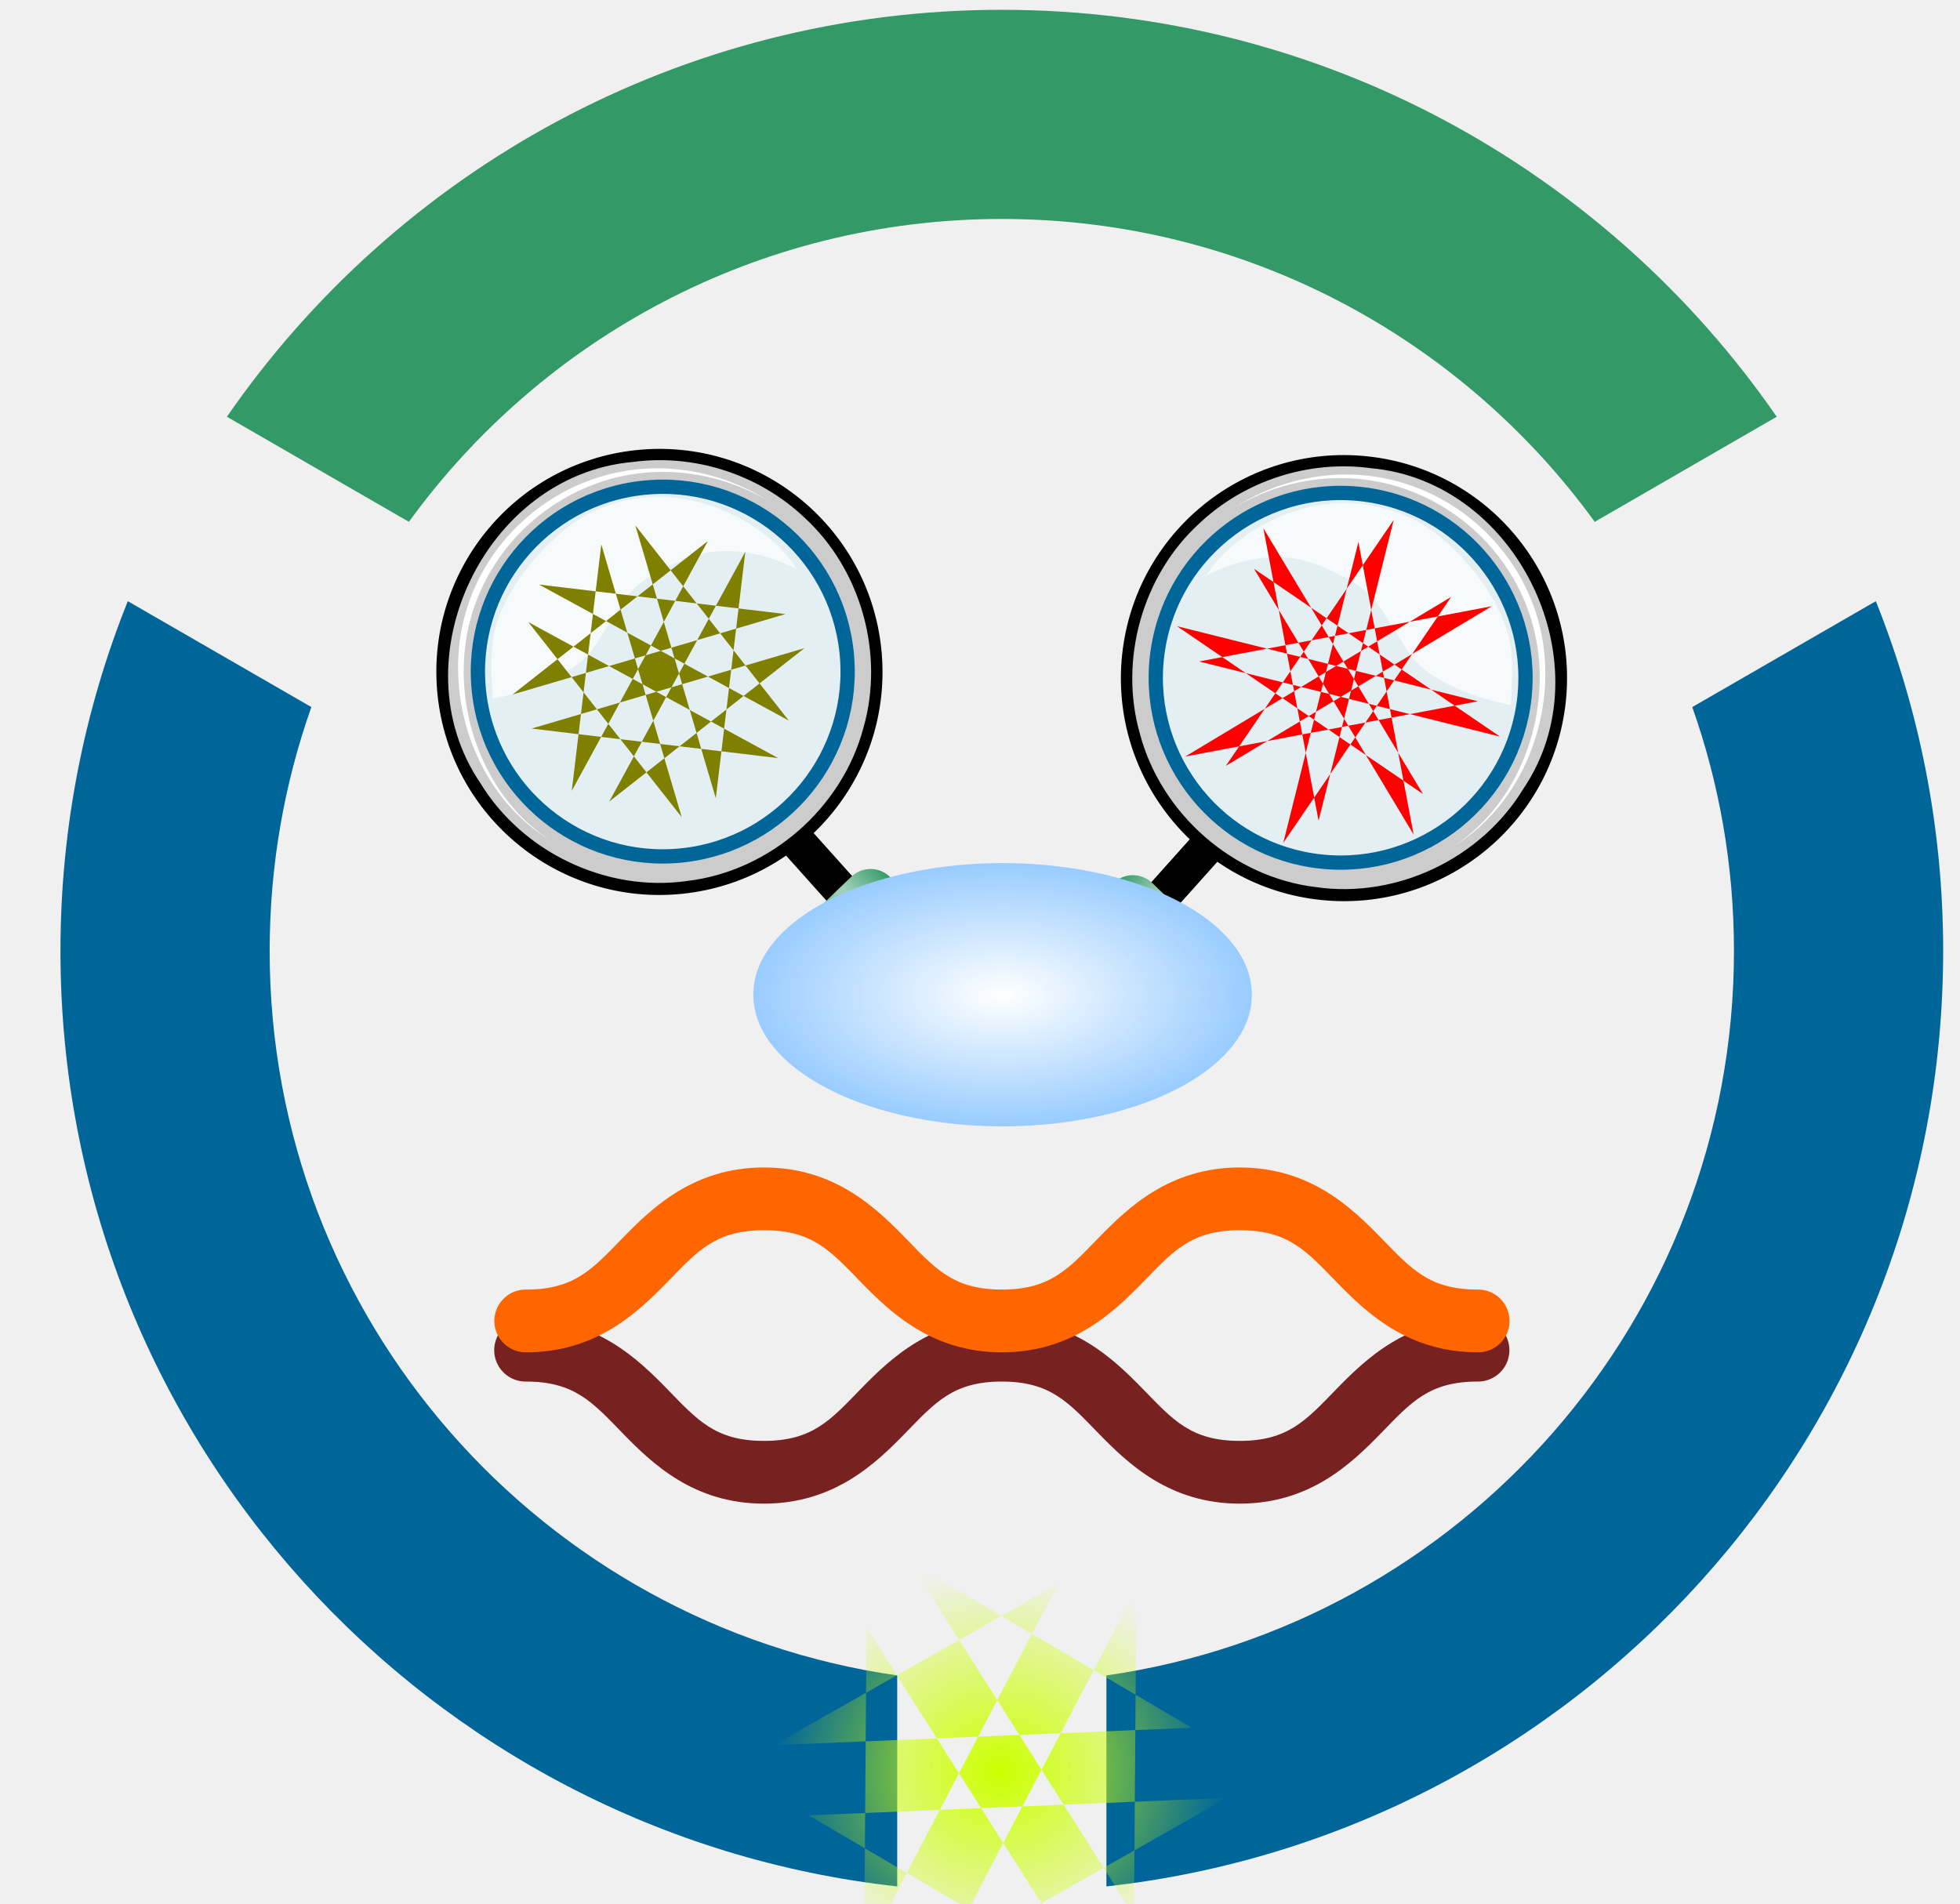
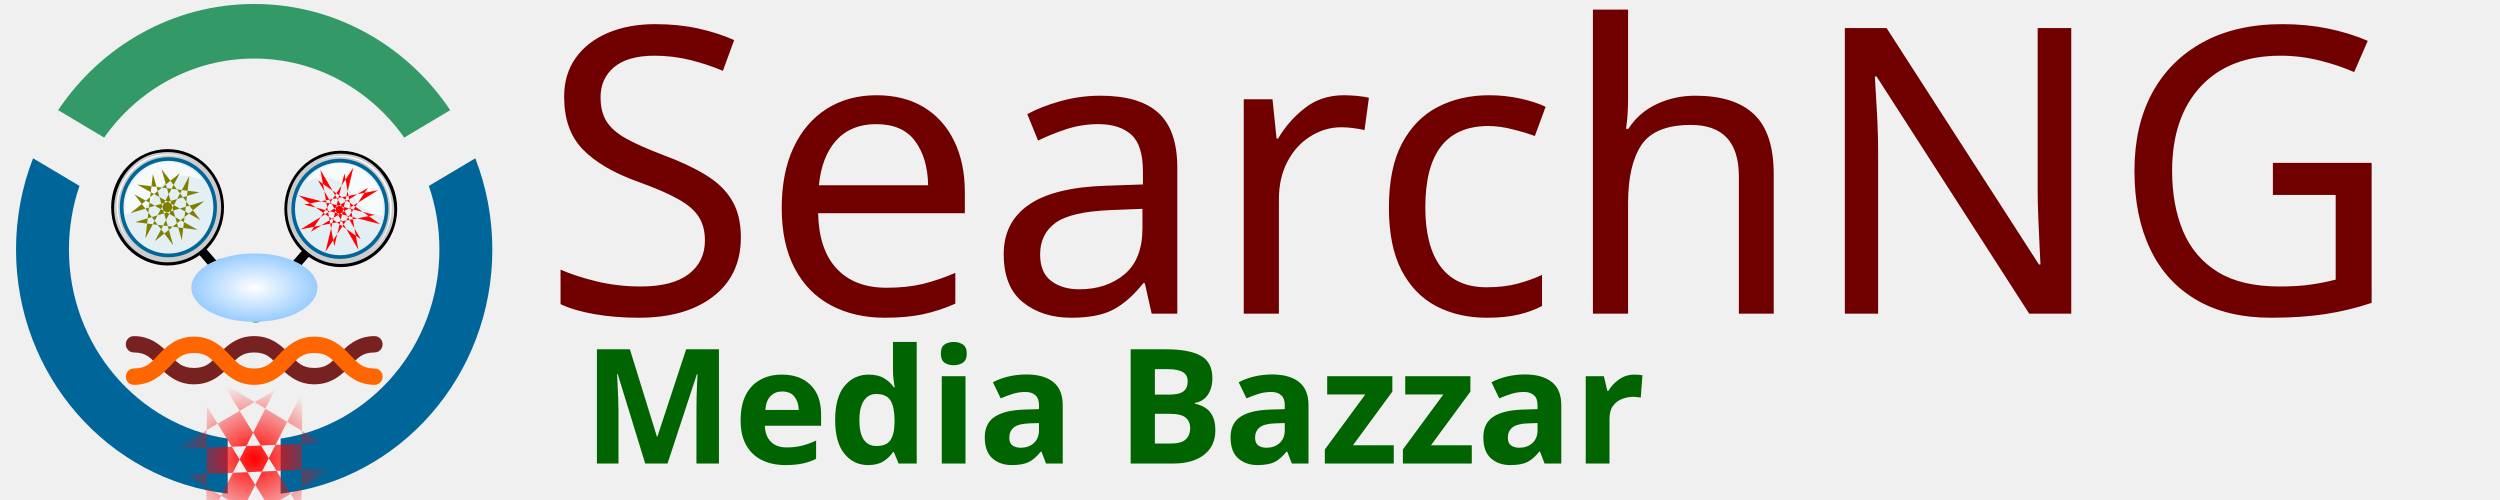
- <svg xmlns="http://www.w3.org/2000/svg" xmlns:ns1="http://www.openswatchbook.org/uri/2009/osb" xmlns:xlink="http://www.w3.org/1999/xlink" version="1.0" width="525" height="510" id="svg2">
+ <svg xmlns="http://www.w3.org/2000/svg" xmlns:ns1="http://www.openswatchbook.org/uri/2009/osb" xmlns:xlink="http://www.w3.org/1999/xlink" version="1.0" width="250" height="50" id="svg2">
  <defs id="defs4">
-     <linearGradient id="linearGradient4365">
-       <stop style="stop-color:#ccff00;stop-opacity:1;" offset="0" id="stop4367" />
-       <stop style="stop-color:#ccff00;stop-opacity:0;" offset="1" id="stop4369" />
+     <linearGradient id="linearGradient3824">
+       <stop style="stop-color:#ff0000;stop-opacity:1;" offset="0" id="stop3826" />
+       <stop style="stop-color:#ff0000;stop-opacity:0;" offset="1" id="stop3828" />
    </linearGradient>
    <linearGradient id="linearGradient4349">
      <stop style="stop-color:#00ffcc;stop-opacity:1;" offset="0" id="stop4351" />
      <stop style="stop-color:#00ffcc;stop-opacity:0;" offset="1" id="stop4353" />
    </linearGradient>
    <linearGradient id="linearGradient4291" ns1:paint="gradient">
      <stop style="stop-color:#00ff00;stop-opacity:1;" offset="0" id="stop4293" />
      <stop style="stop-color:#00ff00;stop-opacity:0;" offset="1" id="stop4295" />
    </linearGradient>
    <linearGradient id="linearGradient23518">
      <stop style="stop-color:white;stop-opacity:1;" offset="0" id="stop23520" />
      <stop style="stop-color:white;stop-opacity:0;" offset="1" id="stop23522" />
    </linearGradient>
    <linearGradient id="linearGradient20734">
      <stop style="stop-color:#396;stop-opacity:1;" offset="0" id="stop20736" />
      <stop style="stop-color:#396;stop-opacity:0;" offset="1" id="stop20738" />
    </linearGradient>
    <linearGradient y2="135.627" x2="189.679" y1="135.627" x1="98.558" gradientUnits="userSpaceOnUse" id="XMLID_3_">
      <stop id="stop184" style="stop-color:#FFFFFF" offset="0" />
      <stop id="stop185" style="stop-color:#CBD5E8" offset="1" />
    </linearGradient>
-     <linearGradient gradientTransform="matrix(0.9999,1.2e-2,-1.2e-2,0.9999,2.579,-2.6)" y2="208.091" x2="223.183" y1="220.92" x1="211.957" gradientUnits="userSpaceOnUse" id="XMLID_2_">
+     <linearGradient gradientTransform="matrix(0.9999,0.012,-0.012,0.9999,2.579,-2.6)" y2="208.091" x2="223.183" y1="220.92" x1="211.957" gradientUnits="userSpaceOnUse" id="XMLID_2_">
      <stop id="stop173" style="stop-color:#FF9900" offset="0" />
      <stop id="stop174" style="stop-color:#FFCC66" offset="1" />
    </linearGradient>
    <linearGradient y2="312.21" x2="312.329" y1="86.276" x1="86.395" gradientUnits="userSpaceOnUse" id="XMLID_1_">
      <stop id="stop161" style="stop-color:#FFFFFF" offset="0" />
      <stop id="stop162" style="stop-color:#99CCFF" offset="1" />
    </linearGradient>
-     <radialGradient xlink:href="#linearGradient20734" id="radialGradient22594" gradientUnits="userSpaceOnUse" gradientTransform="matrix(5.830396,-8.501511e-2,1.255933e-2,0.861342,-2378.125,47.6319)" cx="492.216" cy="41.73" fx="492.216" fy="41.73" r="77.346" />
-     <radialGradient xlink:href="#linearGradient23518" id="radialGradient23524" cx="509.689" cy="110.402" fx="509.689" fy="110.402" r="73.696" gradientTransform="matrix(9.974105,0.147426,-4.968894e-3,0.33617,-4573.454,-1.852986)" gradientUnits="userSpaceOnUse" />
-     <radialGradient xlink:href="#linearGradient23518-0" id="radialGradient23524-6" cx="509.689" cy="110.402" fx="509.689" fy="110.402" r="73.696" gradientTransform="matrix(9.974105,0.147426,-0.00496889,0.33617,-4573.454,-1.852986)" gradientUnits="userSpaceOnUse" />
+     <radialGradient xlink:href="#linearGradient20734" id="radialGradient22594" gradientUnits="userSpaceOnUse" gradientTransform="matrix(5.830396,-0.08501511,0.01255933,0.861342,-2378.125,47.6319)" cx="492.216" cy="41.73" fx="492.216" fy="41.73" r="77.346" />
+     <radialGradient xlink:href="#linearGradient23518" id="radialGradient23524" cx="509.689" cy="110.402" fx="509.689" fy="110.402" r="73.696" gradientTransform="matrix(9.974105,0.147426,-0.00496889,0.33617,-4573.454,-1.852986)" gradientUnits="userSpaceOnUse" />
    <linearGradient id="linearGradient23518-0">
      <stop style="stop-color:white;stop-opacity:1;" offset="0" id="stop23520-2" />
      <stop style="stop-color:white;stop-opacity:0;" offset="1" id="stop23522-4" />
    </linearGradient>
    <radialGradient xlink:href="#linearGradient23518-0-5" id="radialGradient23524-6-9" cx="509.689" cy="110.402" fx="509.689" fy="110.402" r="73.696" gradientTransform="matrix(9.974105,0.147426,-0.00496889,0.33617,-4573.454,-1.852986)" gradientUnits="userSpaceOnUse" />
    <linearGradient id="linearGradient23518-0-5">
      <stop style="stop-color:white;stop-opacity:1;" offset="0" id="stop23520-2-5" />
      <stop style="stop-color:white;stop-opacity:0;" offset="1" id="stop23522-4-4" />
    </linearGradient>
-     <radialGradient xlink:href="#linearGradient23518-0-5" id="radialGradient3314" gradientUnits="userSpaceOnUse" gradientTransform="matrix(9.974105,0.147426,-0.00496889,0.33617,-4573.454,-1.852986)" cx="509.689" cy="110.402" fx="509.689" fy="110.402" r="73.696" />
-     <radialGradient xlink:href="#XMLID_1_" id="radialGradient4355" cx="262.264" cy="268.491" fx="262.264" fy="268.491" r="49.057" gradientTransform="matrix(1,0,0,0.7307692,0,72.28592)" gradientUnits="userSpaceOnUse" />
-     <radialGradient xlink:href="#linearGradient4365" id="radialGradient4371" cx="267.925" cy="466.604" fx="267.925" fy="466.604" r="81.132" gradientTransform="matrix(1,0,0,0.9241649,0,35.38492)" gradientUnits="userSpaceOnUse" />
+     <radialGradient xlink:href="#linearGradient3824" id="radialGradient3832" cx="267.925" cy="466.604" fx="267.925" fy="466.604" r="81.132" gradientTransform="matrix(1,0,0,0.9241649,0,35.38492)" gradientUnits="userSpaceOnUse" />
+     <radialGradient xlink:href="#linearGradient23518-0" id="radialGradient3869" gradientUnits="userSpaceOnUse" gradientTransform="matrix(9.974105,0.147426,-0.00496889,0.33617,-4573.454,-1.852986)" cx="509.689" cy="110.402" fx="509.689" fy="110.402" r="73.696" />
+     <radialGradient xlink:href="#linearGradient23518-0-5" id="radialGradient3871" gradientUnits="userSpaceOnUse" gradientTransform="matrix(9.974105,0.147426,-0.00496889,0.33617,-4573.454,-1.852986)" cx="509.689" cy="110.402" fx="509.689" fy="110.402" r="73.696" />
+     <radialGradient xlink:href="#XMLID_1_" id="radialGradient3873" gradientUnits="userSpaceOnUse" gradientTransform="matrix(1,0,0,0.7307692,0,72.28592)" cx="262.264" cy="268.491" fx="262.264" fy="268.491" r="49.057" />
  </defs>
-   <g id="g6312" transform="matrix(1.173048,0,0,1.173048,-139.8671,-580.5002)">
+   <g id="g6312" transform="matrix(0.1107967,0,0,0.1142509,-13.13886,-56.3969)">
    <path id="path4005" style="fill:#339966;fill-opacity:1;stroke:none" d="m 347.99,497.105 c -73.35,0 -138.151,36.803 -176.945,92.936 l 41.557,24.003 c 30.39,-41.895 79.711,-69.172 135.388,-69.172 55.677,0 104.998,27.277 135.388,69.172 l 41.557,-24.003 C 486.14,533.908 421.339,497.105 347.99,497.105 z" />
    <path id="path4003" style="fill:#006699;fill-opacity:1;stroke:none" d="m 148.415,632.165 c -9.906,24.703 -15.375,51.66 -15.375,79.89 0,110.581 83.638,201.745 191.066,213.636 l 0,-48.185 C 243.128,865.9 180.807,796.227 180.807,712.055 c 0,-19.532 3.358,-38.278 9.523,-55.708 l -41.915,-24.182 z" />
    <path id="path3918" style="fill:#006699;fill-opacity:1;stroke:none" d="m 547.565,632.165 -41.915,24.182 c 6.165,17.429 9.523,36.175 9.523,55.708 0,84.172 -62.321,153.846 -143.3,165.451 l 0,48.185 c 107.428,-11.89 191.066,-103.055 191.066,-213.636 0,-28.23 -5.469,-55.186 -15.375,-79.89 z" />
  </g>
-   <path id="path3520" style="color:#000000;fill:#782121;fill-opacity:1;fill-rule:evenodd;stroke:none;marker:none;visibility:visible;display:inline;overflow:visible;enable-background:accumulate" d="m 204.622,402.832 c -18.806,0 -29.91,-10.717 -37.874,-18.893 -7.965,-8.177 -12.792,-13.816 -25.845,-13.816 -3.031,0.043 -5.85,-1.55 -7.379,-4.168 -1.528,-2.618 -1.528,-5.856 0,-8.474 1.528,-2.618 4.347,-4.211 7.379,-4.168 18.805,-1e-5 29.927,10.717 37.892,18.893 7.965,8.177 12.774,13.816 25.827,13.816 13.053,1e-5 17.88,-5.639 25.845,-13.816 7.965,-8.177 19.069,-18.893 37.874,-18.893 18.805,-1e-5 29.91,10.717 37.874,18.893 7.965,8.177 12.792,13.816 25.845,13.816 13.053,1e-5 17.88,-5.639 25.845,-13.816 7.965,-8.177 19.069,-18.893 37.874,-18.893 3.031,-0.043 5.85,1.55 7.379,4.168 1.528,2.618 1.528,5.856 0,8.474 -1.528,2.618 -4.347,4.211 -7.379,4.168 -13.053,0 -17.88,5.639 -25.845,13.816 -7.965,8.177 -19.069,18.893 -37.874,18.893 -18.806,0 -29.91,-10.717 -37.874,-18.893 -7.965,-8.177 -12.792,-13.816 -25.845,-13.816 -13.053,0 -17.88,5.639 -25.845,13.816 -7.965,8.177 -19.069,18.893 -37.874,18.893 z" />
-   <g transform="matrix(-0.5,0,0,0.5,423.5463,44.6232)" id="g24421">
-     <g id="g24415">
-       <path style="fill:#339966;fill-opacity:1;fill-rule:evenodd;stroke:#000000;stroke-width:19.056;stroke-linecap:butt;stroke-linejoin:miter;stroke-miterlimit:4;stroke-opacity:1;stroke-dasharray:none" d="m 195.983,359.382 37.641,42.034" id="path18071" />
-       <g id="g24411">
-         <rect transform="matrix(0.693385,0.720567,-0.720567,0.693385,0,0)" ry="14.941" rx="14.817" y="85.626" x="435.993" height="49.554" width="147.391" id="rect19847" style="color:#000000;fill:#339966;fill-opacity:1;fill-rule:evenodd;stroke:none;stroke-width:20;marker:none;visibility:visible;display:inline;overflow:visible" />
-         <rect transform="matrix(0.693385,0.720567,-0.720567,0.693385,0,0)" ry="14.941" rx="14.817" y="85.626" x="435.993" height="49.554" width="147.391" id="rect18960" style="opacity:0.6;color:#000000;fill:url(#radialGradient23524-6);fill-opacity:1;fill-rule:evenodd;stroke:none;stroke-width:20;marker:none;visibility:visible;display:inline;overflow:visible" />
+   <path style="color:#000000;fill:url(#radialGradient3832);fill-opacity:1;fill-rule:evenodd;stroke:none;stroke-width:10;marker:none;visibility:visible;display:inline;overflow:visible;enable-background:accumulate" id="path4277" d="m 349.057,476.038 -149.694,6.248 100.958,59.297 -80.258,-126.515 -0.874,117.081 69.436,-132.763 -101.832,57.784 149.694,-6.248 -100.958,-59.297 80.258,126.515 0.874,-117.081 -69.436,132.763 z" transform="matrix(0.09876909,0,0,0.1018483,-1.045379,-1.640614)" />
+   <g id="g3834" transform="translate(-0.7047481,4)">
+     <path d="m 20.106,34.433 c -1.776,0 -2.825,-1.044 -3.577,-1.84 -0.752,-0.796 -1.208,-1.346 -2.441,-1.346 -0.286,0.004 -0.553,-0.151 -0.697,-0.406 -0.144,-0.255 -0.144,-0.57 0,-0.825 0.144,-0.255 0.411,-0.41 0.697,-0.406 1.776,0 2.827,1.044 3.579,1.84 0.752,0.796 1.207,1.346 2.439,1.346 1.233,0 1.689,-0.549 2.441,-1.346 0.752,-0.796 1.801,-1.84 3.577,-1.84 1.776,0 2.825,1.044 3.577,1.84 0.752,0.796 1.208,1.346 2.441,1.346 1.233,0 1.689,-0.549 2.441,-1.346 0.752,-0.796 1.801,-1.84 3.577,-1.84 0.286,-0.004 0.553,0.151 0.697,0.406 0.144,0.255 0.144,0.57 0,0.825 -0.144,0.255 -0.411,0.41 -0.697,0.406 -1.233,0 -1.689,0.549 -2.441,1.346 -0.752,0.796 -1.801,1.84 -3.577,1.84 -1.776,0 -2.825,-1.044 -3.577,-1.84 -0.752,-0.796 -1.208,-1.346 -2.441,-1.346 -1.233,0 -1.689,0.549 -2.441,1.346 -0.752,0.796 -1.801,1.84 -3.577,1.84 z" style="color:#000000;fill:#782121;fill-opacity:1;fill-rule:evenodd;stroke:none;marker:none;visibility:visible;display:inline;overflow:visible;enable-background:accumulate" id="path3520" />
+     <g id="g24421" transform="matrix(-0.047226,0,0,0.04869832,40.78419,3.544609)">
+       <g id="g24415">
+         <path id="path18071" d="m 195.983,359.382 37.641,42.034" style="fill:#339966;fill-opacity:1;fill-rule:evenodd;stroke:#000000;stroke-width:19.056;stroke-linecap:butt;stroke-linejoin:miter;stroke-miterlimit:4;stroke-opacity:1;stroke-dasharray:none" />
+         <g id="g24411">
+           <rect style="color:#000000;fill:#339966;fill-opacity:1;fill-rule:evenodd;stroke:none;stroke-width:20;marker:none;visibility:visible;display:inline;overflow:visible" id="rect19847" width="147.391" height="49.554" x="435.993" y="85.626" rx="14.817" ry="14.941" transform="matrix(0.693385,0.720567,-0.720567,0.693385,0,0)" />
+           <rect style="opacity:0.6;color:#000000;fill:url(#radialGradient3869);fill-opacity:1;fill-rule:evenodd;stroke:none;stroke-width:20;marker:none;visibility:visible;display:inline;overflow:visible" id="rect18960" width="147.391" height="49.554" x="435.993" y="85.626" rx="14.817" ry="14.941" transform="matrix(0.693385,0.720567,-0.720567,0.693385,0,0)" />
+         </g>
+       </g>
+       <g id="g22531" transform="matrix(0.94757,-0.09969652,0.09969652,0.94757,-22.67771,78.31304)">
+         <g id="g22526">
+           <path style="color:#000000;fill:none;stroke:#000000;stroke-width:15.1;stroke-linecap:round;stroke-linejoin:round;stroke-miterlimit:4;stroke-opacity:1;stroke-dasharray:none;stroke-dashoffset:0;marker:none;visibility:visible;display:inline;overflow:visible" id="path9195" d="m 1064.611,-71.516 c 0,65.098 -52.773,117.871 -117.871,117.871 -65.098,0 -117.871,-52.773 -117.871,-117.871 0,-65.098 52.773,-117.871 117.871,-117.871 65.098,0 117.871,52.773 117.871,117.871 z" transform="translate(-811.8952,292.32)" />
+           <path style="color:#000000;fill:none;stroke:#cccccc;stroke-width:15.587;stroke-linecap:round;stroke-linejoin:round;stroke-miterlimit:4;stroke-opacity:1;stroke-dasharray:none;stroke-dashoffset:0;marker:none;visibility:visible;display:inline;overflow:visible" d="m 132.16,109.606 c -77.458,-1.327 -133.728,90.823 -97.153,159.068 18.186,38.743 60.092,64.548 102.932,62.873 43.646,-0.525 84.916,-29.655 100.417,-70.298 15.196,-37.413 7.481,-83.141 -19.401,-113.321 -21.376,-24.935 -53.89,-39.38 -86.794,-38.322 z" id="path10082" />
+           <path style="font-size:12px;fill:#ffffff;stroke:none" id="path181" d="M 27.542,195.913 C 40.511,137.272 100.169,97.695 161.106,111.171 c 16.862,3.729 32.036,10.933 44.906,20.625 -13.482,-10.862 -29.684,-18.926 -47.865,-22.947 -60.935,-13.476 -120.592,26.099 -133.561,84.742 -9.381,42.418 5.62,89.551 39.26,114.884 -31.709,-25.553 -45.403,-71.413 -36.303,-112.562 z" />
+         </g>
+         <g id="g22522">
+           <path style="color:#000000;fill:#d7eef4;fill-opacity:0.5;fill-rule:evenodd;stroke:#006699;stroke-width:7.5;stroke-linecap:round;stroke-linejoin:round;stroke-miterlimit:4;stroke-opacity:1;stroke-dasharray:none;stroke-dashoffset:0;marker:none;visibility:visible;display:inline;overflow:visible" id="path13626" d="m 1030.664,-76.231 c 0,53.641 -43.485,97.126 -97.126,97.126 -53.641,0 -97.126,-43.485 -97.126,-97.126 0,-53.641 43.485,-97.126 97.126,-97.126 53.641,0 97.126,43.485 97.126,97.126 z" transform="matrix(1.070108,0,0,1.070108,-862.2568,302.3793)" />
+           <path style="opacity:0.7;fill:#ffffff;fill-rule:evenodd;stroke:none" d="m 39.992,226.016 c 0,0 43.897,-2.913 60.524,-23.758 21.774,-27.298 22.402,-33.3 54.857,-43.007 32.455,-9.707 62.279,12.208 62.279,12.208 -3.993,-9.253 -13.301,-20.494 -26.081,-29.855 -21.695,-15.891 -50.996,-25.415 -83.671,-14.614 -20.54,6.79 -48.383,29.981 -60.555,55.645 -6.137,12.939 -6.673,29.26 -7.353,43.382 z" id="path15398" />
+         </g>
      </g>
    </g>
-     <g transform="matrix(0.94757,-0.09969652,0.09969652,0.94757,-22.67771,78.31304)" id="g22531">
-       <g id="g22526">
-         <path transform="translate(-811.8952,292.32)" d="m 1064.611,-71.516 c 0,65.098 -52.773,117.871 -117.871,117.871 -65.098,0 -117.871,-52.773 -117.871,-117.871 0,-65.098 52.773,-117.871 117.871,-117.871 65.098,0 117.871,52.773 117.871,117.871 z" id="path9195" style="color:#000000;fill:none;stroke:#000000;stroke-width:15.1;stroke-linecap:round;stroke-linejoin:round;stroke-miterlimit:4;stroke-opacity:1;stroke-dasharray:none;stroke-dashoffset:0;marker:none;visibility:visible;display:inline;overflow:visible" />
-         <path id="path10082" d="m 132.16,109.606 c -77.458,-1.327 -133.728,90.823 -97.153,159.068 18.186,38.743 60.092,64.548 102.932,62.873 43.646,-0.525 84.916,-29.655 100.417,-70.298 15.196,-37.413 7.481,-83.141 -19.401,-113.321 -21.376,-24.935 -53.89,-39.38 -86.794,-38.322 z" style="color:#000000;fill:none;stroke:#cccccc;stroke-width:15.587;stroke-linecap:round;stroke-linejoin:round;stroke-miterlimit:4;stroke-opacity:1;stroke-dasharray:none;stroke-dashoffset:0;marker:none;visibility:visible;display:inline;overflow:visible" />
-         <path d="M 27.542,195.913 C 40.511,137.272 100.169,97.695 161.106,111.171 c 16.862,3.729 32.036,10.933 44.906,20.625 -13.482,-10.862 -29.684,-18.926 -47.865,-22.947 -60.935,-13.476 -120.592,26.099 -133.561,84.742 -9.381,42.418 5.62,89.551 39.26,114.884 -31.709,-25.553 -45.403,-71.413 -36.303,-112.562 z" id="path181" style="font-size:12px;fill:#ffffff;stroke:none" />
+     <g id="g24421-0" transform="matrix(0.047226,0,0,0.04869832,11.45987,3.383144)">
+       <g id="g24415-3">
+         <path id="path18071-4" d="m 195.983,359.382 37.641,42.034" style="fill:#339966;fill-opacity:1;fill-rule:evenodd;stroke:#000000;stroke-width:19.056;stroke-linecap:butt;stroke-linejoin:miter;stroke-miterlimit:4;stroke-opacity:1;stroke-dasharray:none" />
+         <g id="g24411-1">
+           <rect style="color:#000000;fill:#339966;fill-opacity:1;fill-rule:evenodd;stroke:none;stroke-width:20;marker:none;visibility:visible;display:inline;overflow:visible" id="rect19847-2" width="147.391" height="49.554" x="435.993" y="85.626" rx="14.817" ry="14.941" transform="matrix(0.693385,0.720567,-0.720567,0.693385,0,0)" />
+           <rect style="opacity:0.6;color:#000000;fill:url(#radialGradient3871);fill-opacity:1;fill-rule:evenodd;stroke:none;stroke-width:20;marker:none;visibility:visible;display:inline;overflow:visible" id="rect18960-2" width="147.391" height="49.554" x="435.993" y="85.626" rx="14.817" ry="14.941" transform="matrix(0.693385,0.720567,-0.720567,0.693385,0,0)" />
+         </g>
      </g>
-       <g id="g22522">
-         <path transform="matrix(1.070108,0,0,1.070108,-862.2568,302.3793)" d="m 1030.664,-76.231 c 0,53.641 -43.485,97.126 -97.126,97.126 -53.641,0 -97.126,-43.485 -97.126,-97.126 0,-53.641 43.485,-97.126 97.126,-97.126 53.641,0 97.126,43.485 97.126,97.126 z" id="path13626" style="color:#000000;fill:#d7eef4;fill-opacity:0.5;fill-rule:evenodd;stroke:#006699;stroke-width:7.5;stroke-linecap:round;stroke-linejoin:round;stroke-miterlimit:4;stroke-opacity:1;stroke-dasharray:none;stroke-dashoffset:0;marker:none;visibility:visible;display:inline;overflow:visible" />
-         <path id="path15398" d="m 39.992,226.016 c 0,0 43.897,-2.913 60.524,-23.758 21.774,-27.298 22.402,-33.3 54.857,-43.007 32.455,-9.707 62.279,12.208 62.279,12.208 -3.993,-9.253 -13.301,-20.494 -26.081,-29.855 -21.695,-15.891 -50.996,-25.415 -83.671,-14.614 -20.54,6.79 -48.383,29.981 -60.555,55.645 -6.137,12.939 -6.673,29.26 -7.353,43.382 z" style="opacity:0.7;fill:#ffffff;fill-rule:evenodd;stroke:none" />
+       <g id="g22531-9" transform="matrix(0.94757,-0.09969652,0.09969652,0.94757,-22.67771,78.31304)">
+         <g id="g22526-8">
+           <path style="color:#000000;fill:none;stroke:#000000;stroke-width:15.1;stroke-linecap:round;stroke-linejoin:round;stroke-miterlimit:4;stroke-opacity:1;stroke-dasharray:none;stroke-dashoffset:0;marker:none;visibility:visible;display:inline;overflow:visible" id="path9195-2" d="m 1064.611,-71.516 c 0,65.098 -52.773,117.871 -117.871,117.871 -65.098,0 -117.871,-52.773 -117.871,-117.871 0,-65.098 52.773,-117.871 117.871,-117.871 65.098,0 117.871,52.773 117.871,117.871 z" transform="translate(-811.8952,292.32)" />
+           <path style="color:#000000;fill:none;stroke:#cccccc;stroke-width:15.587;stroke-linecap:round;stroke-linejoin:round;stroke-miterlimit:4;stroke-opacity:1;stroke-dasharray:none;stroke-dashoffset:0;marker:none;visibility:visible;display:inline;overflow:visible" d="m 132.16,109.606 c -77.458,-1.327 -133.728,90.823 -97.153,159.068 18.186,38.743 60.092,64.548 102.932,62.873 43.646,-0.525 84.916,-29.655 100.417,-70.298 15.196,-37.413 7.481,-83.141 -19.401,-113.321 -21.376,-24.935 -53.89,-39.38 -86.794,-38.322 z" id="path10082-2" />
+           <path style="font-size:12px;fill:#ffffff;stroke:none" id="path181-7" d="M 27.542,195.913 C 40.511,137.272 100.169,97.695 161.106,111.171 c 16.862,3.729 32.036,10.933 44.906,20.625 -13.482,-10.862 -29.684,-18.926 -47.865,-22.947 -60.935,-13.476 -120.592,26.099 -133.561,84.742 -9.381,42.418 5.62,89.551 39.26,114.884 -31.709,-25.553 -45.403,-71.413 -36.303,-112.562 z" />
+         </g>
+         <g id="g22522-8">
+           <path style="color:#000000;fill:#d7eef4;fill-opacity:0.5;fill-rule:evenodd;stroke:#006699;stroke-width:7.5;stroke-linecap:round;stroke-linejoin:round;stroke-miterlimit:4;stroke-opacity:1;stroke-dasharray:none;stroke-dashoffset:0;marker:none;visibility:visible;display:inline;overflow:visible" id="path13626-5" d="m 1030.664,-76.231 c 0,53.641 -43.485,97.126 -97.126,97.126 -53.641,0 -97.126,-43.485 -97.126,-97.126 0,-53.641 43.485,-97.126 97.126,-97.126 53.641,0 97.126,43.485 97.126,97.126 z" transform="matrix(1.070108,0,0,1.070108,-862.2568,302.3793)" />
+           <path style="opacity:0.7;fill:#ffffff;fill-rule:evenodd;stroke:none" d="m 39.992,226.016 c 0,0 43.897,-2.913 60.524,-23.758 21.774,-27.298 22.402,-33.3 54.857,-43.007 32.455,-9.707 62.279,12.208 62.279,12.208 -3.993,-9.253 -13.301,-20.494 -26.081,-29.855 -21.695,-15.891 -50.996,-25.415 -83.671,-14.614 -20.54,6.79 -48.383,29.981 -60.555,55.645 -6.137,12.939 -6.673,29.26 -7.353,43.382 z" id="path15398-8" />
+         </g>
      </g>
    </g>
+     <path d="m 20.109,29.662 c -1.776,0 -2.825,1.044 -3.577,1.84 -0.752,0.796 -1.208,1.346 -2.441,1.346 -0.286,-0.004 -0.553,0.151 -0.697,0.406 -0.144,0.255 -0.144,0.57 0,0.825 0.144,0.255 0.411,0.41 0.697,0.406 1.776,0 2.827,-1.044 3.579,-1.84 0.752,-0.796 1.207,-1.346 2.439,-1.346 1.233,0 1.689,0.549 2.441,1.346 0.752,0.796 1.801,1.84 3.577,1.84 1.776,0 2.825,-1.044 3.577,-1.84 0.752,-0.796 1.208,-1.346 2.441,-1.346 1.233,0 1.689,0.549 2.441,1.346 0.752,0.796 1.801,1.84 3.577,1.84 0.286,0.004 0.553,-0.151 0.697,-0.406 0.144,-0.255 0.144,-0.57 0,-0.825 -0.144,-0.255 -0.411,-0.41 -0.697,-0.406 -1.233,0 -1.689,-0.549 -2.441,-1.346 -0.752,-0.796 -1.801,-1.84 -3.577,-1.84 -1.776,0 -2.825,1.044 -3.577,1.84 -0.752,0.796 -1.208,1.346 -2.441,1.346 -1.233,0 -1.689,-0.549 -2.441,-1.346 -0.752,-0.796 -1.801,-1.84 -3.577,-1.84 z" style="color:#000000;fill:#ff6600;fill-opacity:1;fill-rule:evenodd;stroke:none;marker:none;visibility:visible;display:inline;overflow:visible;enable-background:accumulate" id="path3520-7" />
+     <path transform="matrix(0.09445198,0,0,0.09739662,-7.943221,-8.894736)" d="m 281.947,228.053 -52.291,41.101 73.095,-21.547 -66.038,-7.912 66.922,36.45 -41.101,-52.291 21.547,73.095 7.912,-66.038 -36.45,66.922 52.291,-41.101 -73.095,21.547 66.038,7.912 -66.922,-36.45 41.101,52.291 -21.547,-73.095 -7.912,66.038 z" id="path3373" style="color:#000000;fill:#808000;fill-opacity:1;fill-rule:evenodd;stroke:none;stroke-width:2.75;marker:none;visibility:visible;display:inline;overflow:visible;enable-background:accumulate" />
+     <path transform="matrix(0.09445198,0,0,0.09739662,9.259225,-8.63178)" d="m 298.921,240.311 -71.221,42.761 78.385,-14.795 -80.597,-20.124 65.889,44.965 -42.761,-71.221 14.795,78.385 20.124,-80.597 -44.965,65.889 71.221,-42.761 -78.385,14.795 80.597,20.124 -65.889,-44.965 42.761,71.221 -14.795,-78.385 -20.124,80.597 z" id="path3373-8" style="color:#000000;fill:#ff0000;fill-opacity:1;fill-rule:evenodd;stroke:none;stroke-width:2.75;marker:none;visibility:visible;display:inline;overflow:visible;enable-background:accumulate" />
+     <path transform="matrix(0.1285313,0,0,0.0953903,-7.5645,-0.8472435)" d="m 311.321,268.491 c 0,19.799 -21.963,35.849 -49.057,35.849 -27.093,0 -49.057,-16.05 -49.057,-35.849 0,-19.799 21.963,-35.849 49.057,-35.849 27.093,0 49.057,16.05 49.057,35.849 z" id="path4279" style="color:#000000;fill:url(#radialGradient3873);fill-opacity:1;fill-rule:evenodd;stroke:#f9f9f9;stroke-width:0;stroke-linecap:round;stroke-linejoin:round;stroke-miterlimit:3.9;stroke-opacity:1;stroke-dasharray:none;stroke-dashoffset:0;marker:none;visibility:visible;display:inline;overflow:visible;enable-background:accumulate" />
  </g>
-   <g transform="matrix(0.5,0,0,0.5,113.0782,42.96539)" id="g24421-0">
-     <g id="g24415-3">
-       <path style="fill:#339966;fill-opacity:1;fill-rule:evenodd;stroke:#000000;stroke-width:19.056;stroke-linecap:butt;stroke-linejoin:miter;stroke-miterlimit:4;stroke-opacity:1;stroke-dasharray:none" d="m 195.983,359.382 37.641,42.034" id="path18071-4" />
-       <g id="g24411-1">
-         <rect transform="matrix(0.693385,0.720567,-0.720567,0.693385,0,0)" ry="14.941" rx="14.817" y="85.626" x="435.993" height="49.554" width="147.391" id="rect19847-2" style="color:#000000;fill:#339966;fill-opacity:1;fill-rule:evenodd;stroke:none;stroke-width:20;marker:none;visibility:visible;display:inline;overflow:visible" />
-         <rect transform="matrix(0.693385,0.720567,-0.720567,0.693385,0,0)" ry="14.941" rx="14.817" y="85.626" x="435.993" height="49.554" width="147.391" id="rect18960-2" style="opacity:0.6;color:#000000;fill:url(#radialGradient3314);fill-opacity:1;fill-rule:evenodd;stroke:none;stroke-width:20;marker:none;visibility:visible;display:inline;overflow:visible" />
-       </g>
-     </g>
-     <g transform="matrix(0.94757,-0.09969652,0.09969652,0.94757,-22.67771,78.31304)" id="g22531-9">
-       <g id="g22526-8">
-         <path transform="translate(-811.8952,292.32)" d="m 1064.611,-71.516 c 0,65.098 -52.773,117.871 -117.871,117.871 -65.098,0 -117.871,-52.773 -117.871,-117.871 0,-65.098 52.773,-117.871 117.871,-117.871 65.098,0 117.871,52.773 117.871,117.871 z" id="path9195-2" style="color:#000000;fill:none;stroke:#000000;stroke-width:15.1;stroke-linecap:round;stroke-linejoin:round;stroke-miterlimit:4;stroke-opacity:1;stroke-dasharray:none;stroke-dashoffset:0;marker:none;visibility:visible;display:inline;overflow:visible" />
-         <path id="path10082-2" d="m 132.16,109.606 c -77.458,-1.327 -133.728,90.823 -97.153,159.068 18.186,38.743 60.092,64.548 102.932,62.873 43.646,-0.525 84.916,-29.655 100.417,-70.298 15.196,-37.413 7.481,-83.141 -19.401,-113.321 -21.376,-24.935 -53.89,-39.38 -86.794,-38.322 z" style="color:#000000;fill:none;stroke:#cccccc;stroke-width:15.587;stroke-linecap:round;stroke-linejoin:round;stroke-miterlimit:4;stroke-opacity:1;stroke-dasharray:none;stroke-dashoffset:0;marker:none;visibility:visible;display:inline;overflow:visible" />
-         <path d="M 27.542,195.913 C 40.511,137.272 100.169,97.695 161.106,111.171 c 16.862,3.729 32.036,10.933 44.906,20.625 -13.482,-10.862 -29.684,-18.926 -47.865,-22.947 -60.935,-13.476 -120.592,26.099 -133.561,84.742 -9.381,42.418 5.62,89.551 39.26,114.884 -31.709,-25.553 -45.403,-71.413 -36.303,-112.562 z" id="path181-7" style="font-size:12px;fill:#ffffff;stroke:none" />
-       </g>
-       <g id="g22522-8">
-         <path transform="matrix(1.070108,0,0,1.070108,-862.2568,302.3793)" d="m 1030.664,-76.231 c 0,53.641 -43.485,97.126 -97.126,97.126 -53.641,0 -97.126,-43.485 -97.126,-97.126 0,-53.641 43.485,-97.126 97.126,-97.126 53.641,0 97.126,43.485 97.126,97.126 z" id="path13626-5" style="color:#000000;fill:#d7eef4;fill-opacity:0.5;fill-rule:evenodd;stroke:#006699;stroke-width:7.5;stroke-linecap:round;stroke-linejoin:round;stroke-miterlimit:4;stroke-opacity:1;stroke-dasharray:none;stroke-dashoffset:0;marker:none;visibility:visible;display:inline;overflow:visible" />
-         <path id="path15398-8" d="m 39.992,226.016 c 0,0 43.897,-2.913 60.524,-23.758 21.774,-27.298 22.402,-33.3 54.857,-43.007 32.455,-9.707 62.279,12.208 62.279,12.208 -3.993,-9.253 -13.301,-20.494 -26.081,-29.855 -21.695,-15.891 -50.996,-25.415 -83.671,-14.614 -20.54,6.79 -48.383,29.981 -60.555,55.645 -6.137,12.939 -6.673,29.26 -7.353,43.382 z" style="opacity:0.7;fill:#ffffff;fill-rule:evenodd;stroke:none" />
-       </g>
-     </g>
-   </g>
-   <path id="path3520-7" style="color:#000000;fill:#ff6600;fill-opacity:1;fill-rule:evenodd;stroke:none;marker:none;visibility:visible;display:inline;overflow:visible;enable-background:accumulate" d="m 204.654,312.773 c -18.806,0 -29.91,10.717 -37.874,18.893 -7.965,8.177 -12.792,13.816 -25.845,13.816 -3.031,-0.043 -5.85,1.55 -7.379,4.168 -1.528,2.618 -1.528,5.856 0,8.474 1.528,2.618 4.347,4.211 7.379,4.168 18.805,1e-5 29.927,-10.717 37.892,-18.893 7.965,-8.177 12.774,-13.816 25.827,-13.816 13.053,-1e-5 17.88,5.639 25.845,13.816 7.965,8.177 19.069,18.893 37.874,18.893 18.805,1e-5 29.91,-10.717 37.874,-18.893 7.965,-8.177 12.792,-13.816 25.845,-13.816 13.053,-1e-5 17.88,5.639 25.845,13.816 7.965,8.177 19.069,18.893 37.874,18.893 3.031,0.043 5.85,-1.55 7.379,-4.168 1.528,-2.618 1.528,-5.856 0,-8.474 -1.528,-2.618 -4.347,-4.211 -7.379,-4.168 -13.053,0 -17.88,-5.639 -25.845,-13.816 -7.965,-8.177 -19.069,-18.893 -37.874,-18.893 -18.806,0 -29.91,10.717 -37.874,18.893 -7.965,8.177 -12.792,13.816 -25.845,13.816 -13.053,0 -17.88,-5.639 -25.845,-13.816 -7.965,-8.177 -19.069,-18.893 -37.874,-18.893 z" />
-   <path style="color:#000000;fill:#808000;fill-opacity:1;fill-rule:evenodd;stroke:none;stroke-width:2.75;marker:none;visibility:visible;display:inline;overflow:visible;enable-background:accumulate" id="path3373" d="m 281.947,228.053 -52.291,41.101 73.095,-21.547 -66.038,-7.912 66.922,36.45 -41.101,-52.291 21.547,73.095 7.912,-66.038 -36.45,66.922 52.291,-41.101 -73.095,21.547 66.038,7.912 -66.922,-36.45 41.101,52.291 -21.547,-73.095 -7.912,66.038 z" transform="translate(-92.34993,-83.09522)" />
-   <path style="color:#000000;fill:#ff0000;fill-opacity:1;fill-rule:evenodd;stroke:none;stroke-width:2.75;marker:none;visibility:visible;display:inline;overflow:visible;enable-background:accumulate" id="path3373-8" d="m 298.921,240.311 -71.221,42.761 78.385,-14.795 -80.597,-20.124 65.889,44.965 -42.761,-71.221 14.795,78.385 20.124,-80.597 -44.965,65.889 71.221,-42.761 -78.385,14.795 80.597,20.124 -65.889,-44.965 42.761,71.221 -14.795,-78.385 -20.124,80.597 z" transform="translate(89.77911,-80.39537)" />
-   <path style="color:#000000;fill:url(#radialGradient4371);fill-opacity:1;fill-rule:evenodd;stroke:none;stroke-width:10;marker:none;visibility:visible;display:inline;overflow:visible;enable-background:accumulate" id="path4277" d="m 349.057,476.038 -149.694,6.248 100.958,59.297 -80.258,-126.515 -0.874,117.081 69.436,-132.763 -101.832,57.784 149.694,-6.248 -100.958,-59.297 80.258,126.515 0.874,-117.081 -69.436,132.763 z" transform="matrix(0.7483586,0,0,0.7483586,67.4209,125.4168)" />
-   <path style="color:#000000;fill:url(#radialGradient4355);fill-opacity:1;fill-rule:evenodd;stroke:#f9f9f9;stroke-width:0;stroke-linecap:round;stroke-linejoin:round;stroke-miterlimit:3.9;stroke-opacity:1;stroke-dasharray:none;stroke-dashoffset:0;marker:none;visibility:visible;display:inline;overflow:visible;enable-background:accumulate" id="path4279" d="m 311.321,268.491 a 49.057,35.849 0 1 1 -98.113,0 49.057,35.849 0 1 1 98.113,0 z" transform="matrix(1.360811,0,0,0.9794005,-88.34026,3.530766)" />
+   <text xml:space="preserve" style="font-size:40px;font-style:normal;font-weight:normal;line-height:125%;letter-spacing:0px;word-spacing:0px;fill:#000000;fill-opacity:1;stroke:none;font-family:Sans" x="54.009" y="31.368" id="text3875">
+     <tspan id="tspan3877" x="54.009" y="31.368" style="fill:#700000;fill-opacity:1">SearchNG</tspan>
+     <tspan x="54.009" y="56.301" id="tspan3879" style="font-size:10px" />
+   </text>
+   <text xml:space="preserve" style="font-size:40px;font-style:normal;font-weight:normal;line-height:125%;letter-spacing:0px;word-spacing:0px;fill:#000000;fill-opacity:1;stroke:none;font-family:Sans" x="58.255" y="46.349" id="text3885">
+     <tspan id="tspan3887" x="58.255" y="46.349" style="font-size:16px;font-weight:bold;fill:#006400;fill-opacity:1;-inkscape-font-specification:Sans Bold">Media Bazzar</tspan>
+   </text>
</svg>
